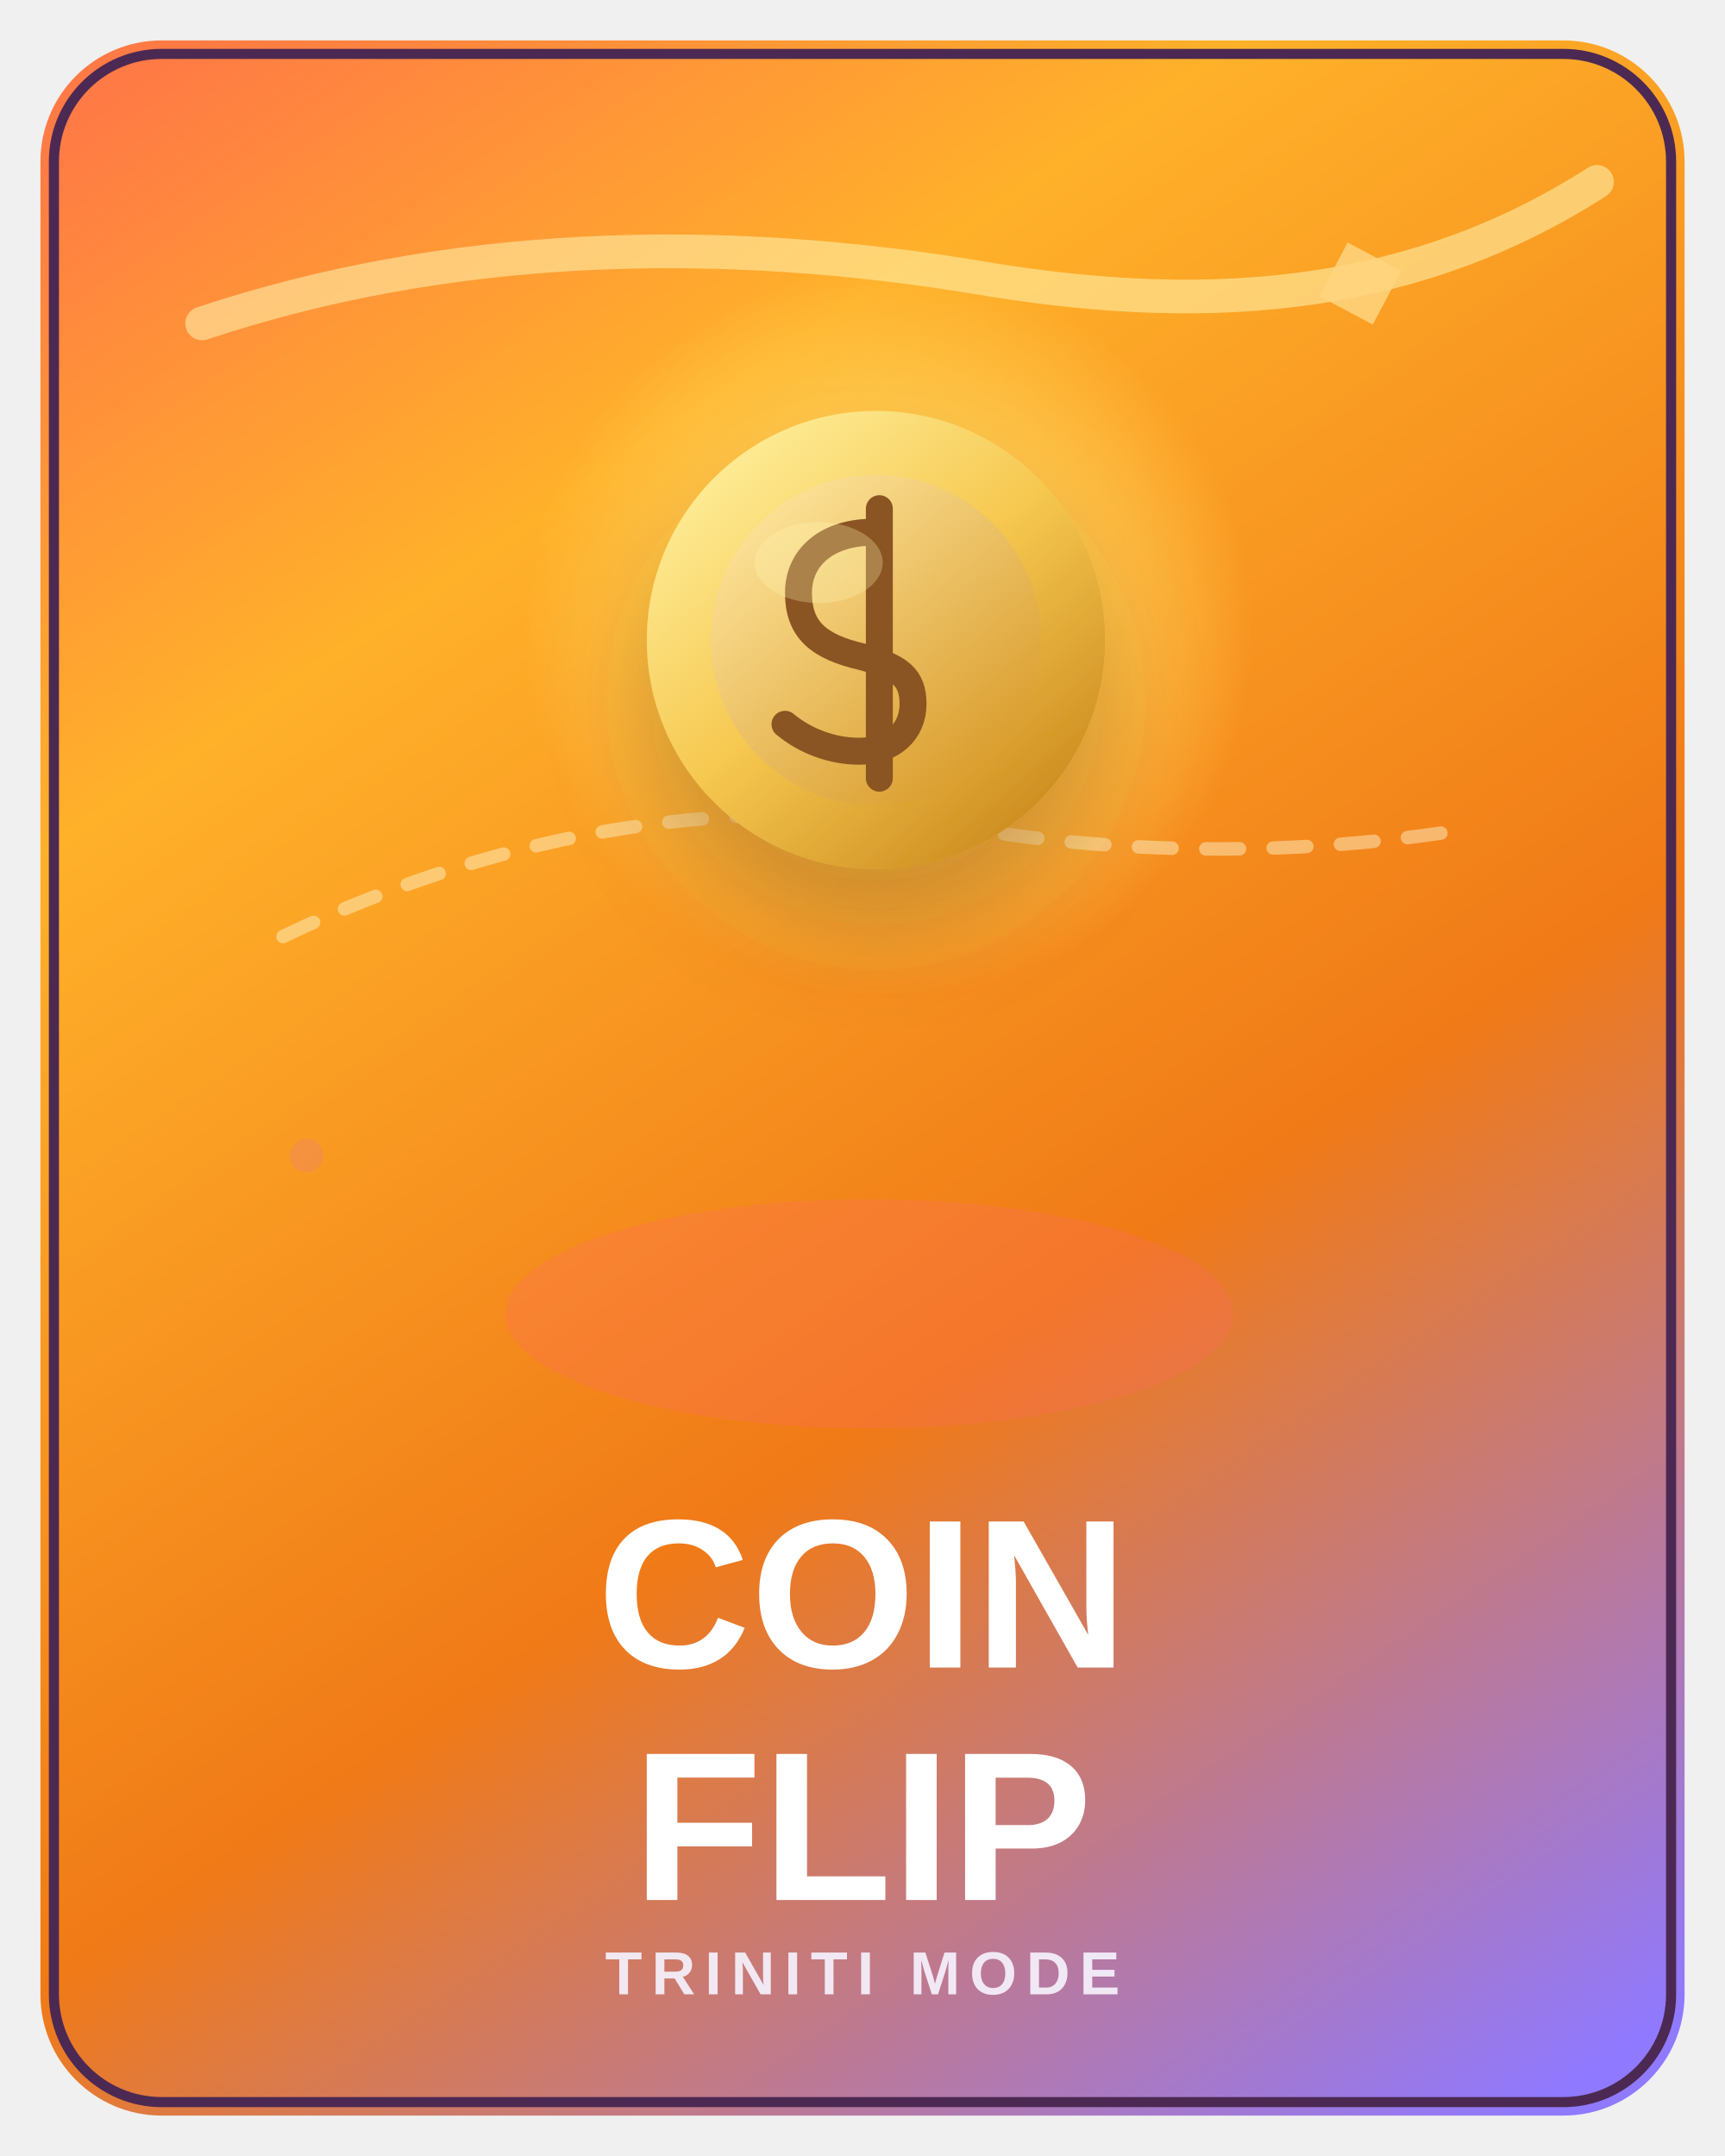
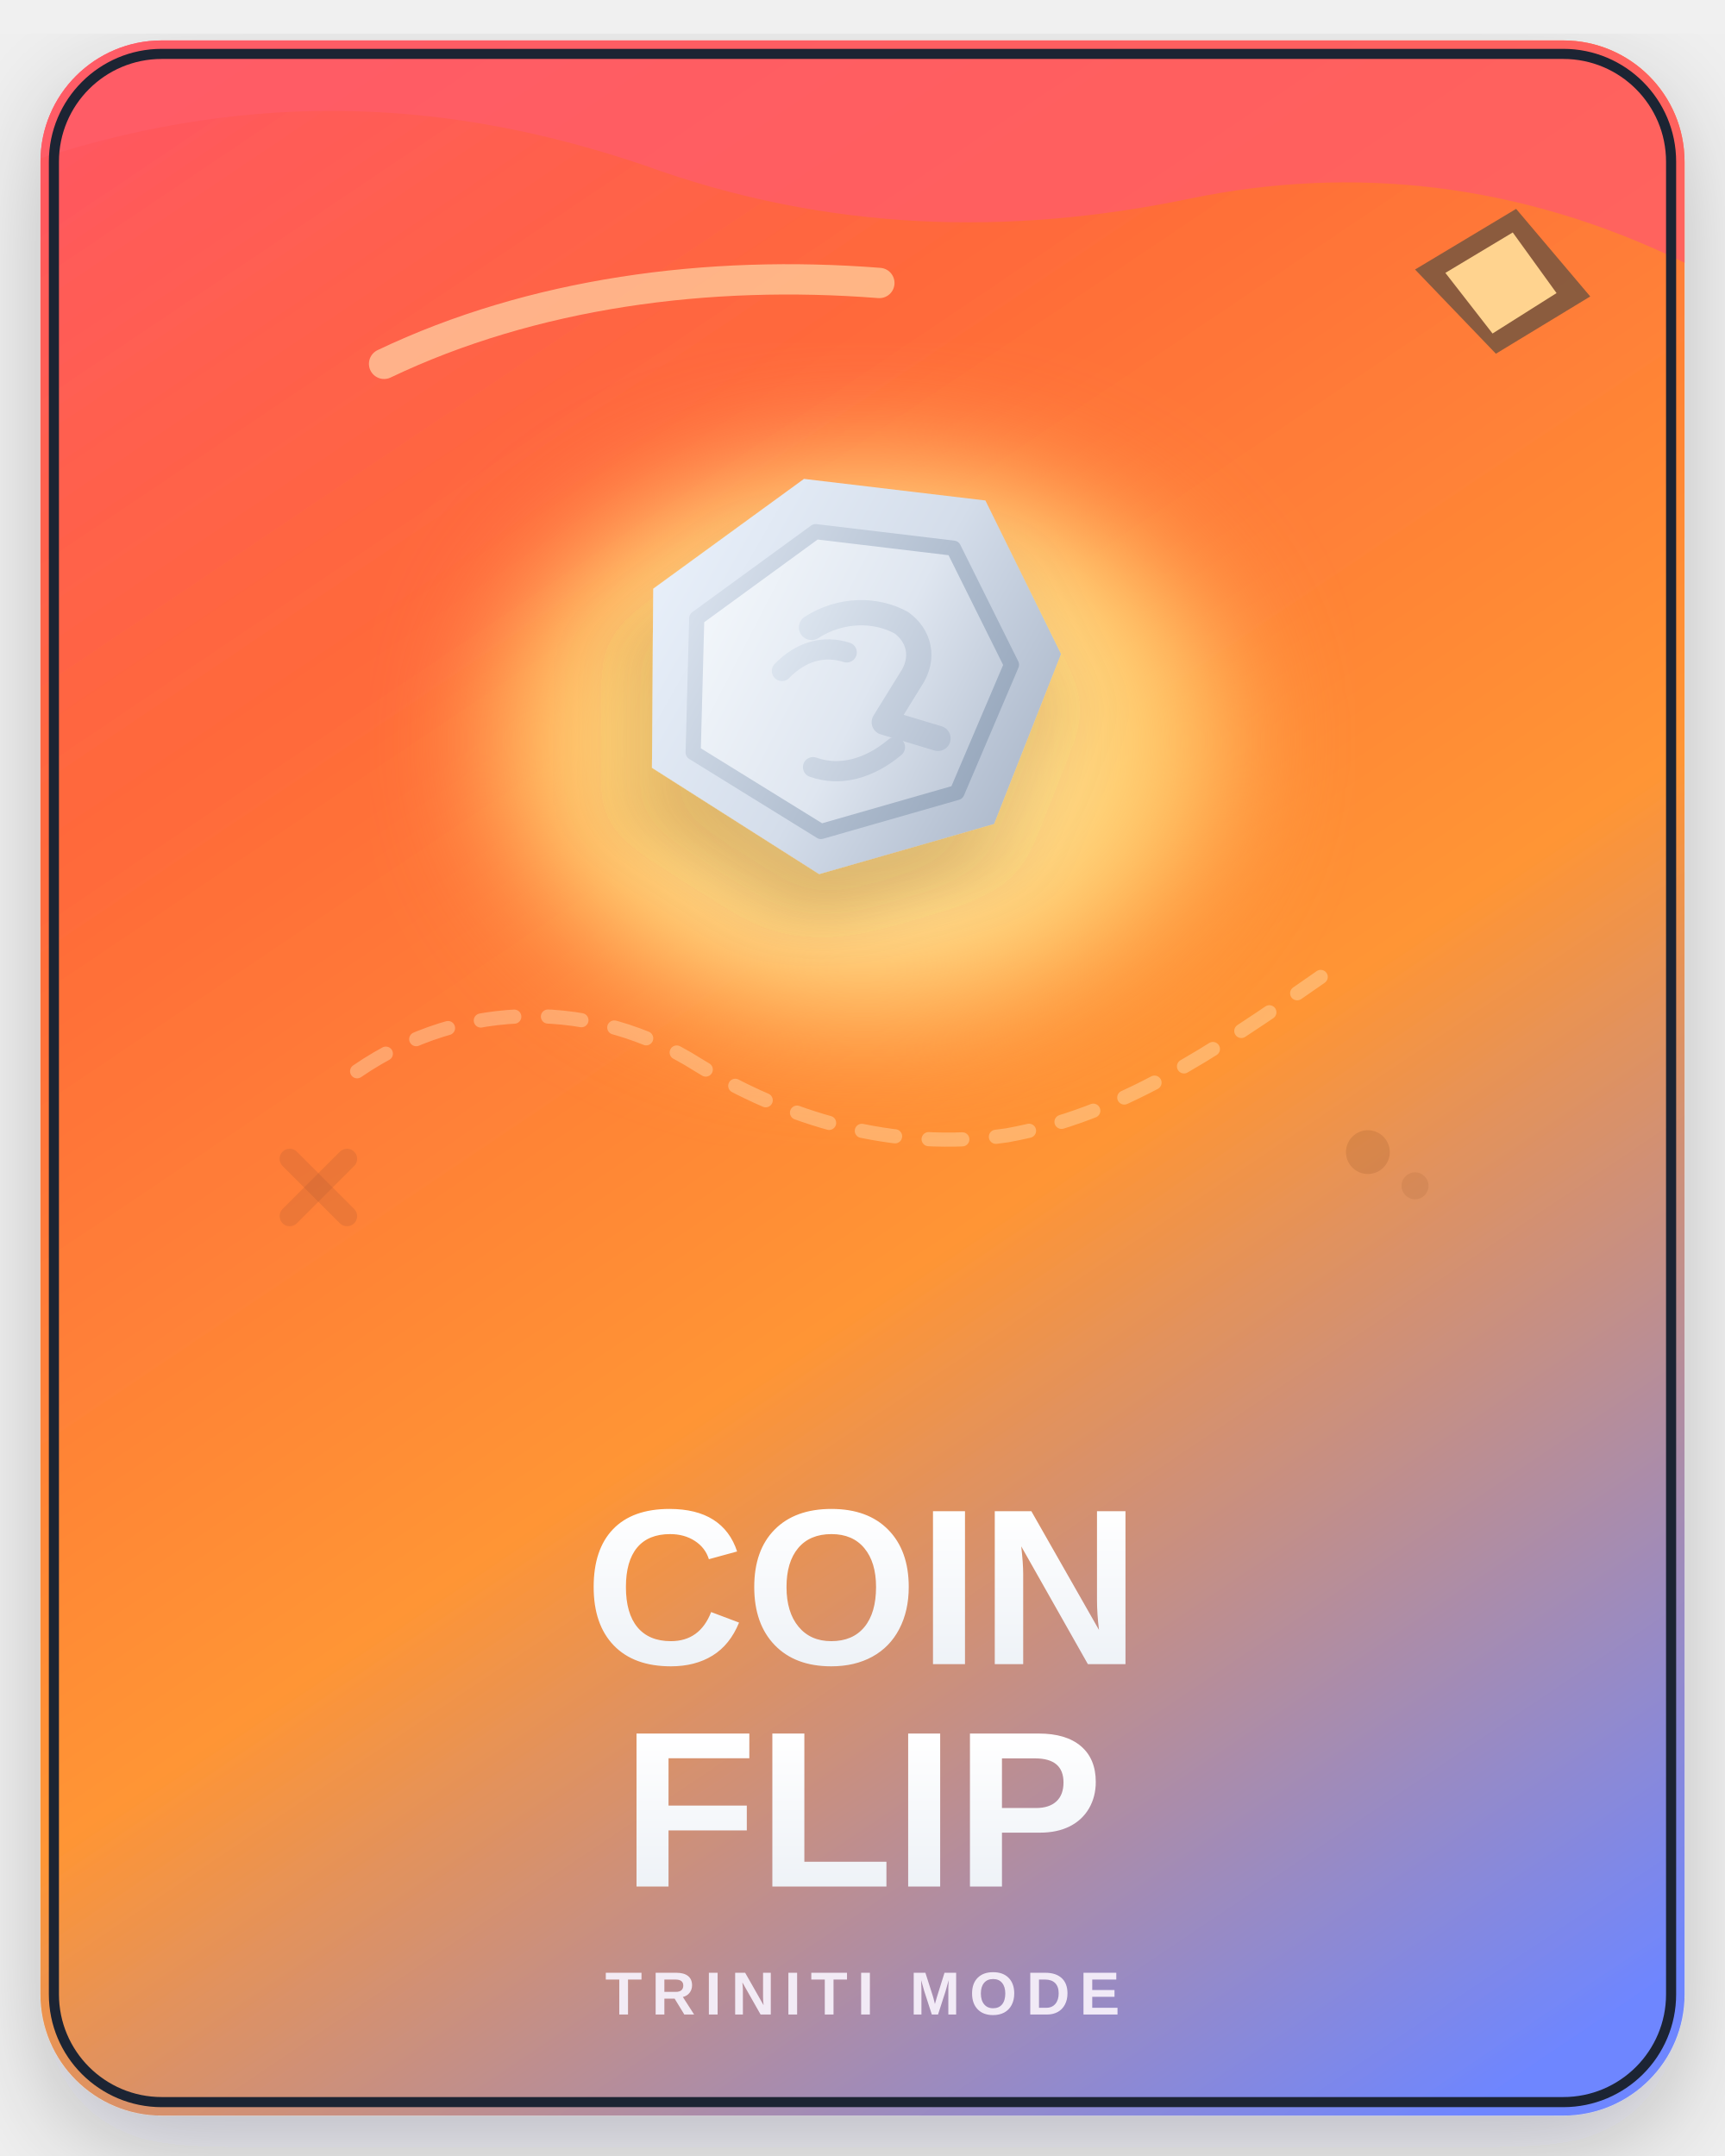
<svg xmlns="http://www.w3.org/2000/svg" width="512" height="640" viewBox="0 0 512 640" fill="none">
  <defs>
-     <clipPath id="clipCoin">
+     <clipPath id="cardClip">
      <rect x="12" y="12" width="488" height="616" rx="36" />
    </clipPath>
-     <linearGradient id="coinBg" x1="48" y1="16" x2="460" y2="624" gradientUnits="userSpaceOnUse">
-       <stop offset="0" stop-color="#FF7A45" />
-       <stop offset="0.24" stop-color="#FFB12A" />
-       <stop offset="0.62" stop-color="#F07A17" />
-       <stop offset="1" stop-color="#8F79FF" />
+     <linearGradient id="cardBg" x1="54" y1="24" x2="452" y2="616" gradientUnits="userSpaceOnUse">
+       <stop offset="0" stop-color="#FF585E" />
+       <stop offset="0.24" stop-color="#FF693A" />
+       <stop offset="0.58" stop-color="#FF9534" />
+       <stop offset="1" stop-color="#6E86FF" />
    </linearGradient>
-     <radialGradient id="coinGlow" cx="0" cy="0" r="1" gradientUnits="userSpaceOnUse" gradientTransform="translate(264 188) rotate(90) scale(108 108)">
-       <stop offset="0" stop-color="#FFF3A8" />
-       <stop offset="0.44" stop-color="#FFD55A" stop-opacity="0.95" />
-       <stop offset="1" stop-color="#FFD55A" stop-opacity="0" />
+     <radialGradient id="glow" cx="0" cy="0" r="1" gradientUnits="userSpaceOnUse" gradientTransform="translate(256 220) rotate(90) scale(180 180)">
+       <stop offset="0" stop-color="#FFF2BB" />
+       <stop offset="0.5" stop-color="#FFD06D" stop-opacity="0.95" />
+       <stop offset="1" stop-color="#FFD06D" stop-opacity="0" />
    </radialGradient>
-     <linearGradient id="coinOuter" x1="208" y1="124" x2="314" y2="248" gradientUnits="userSpaceOnUse">
-       <stop offset="0" stop-color="#FFF2A2" />
-       <stop offset="0.5" stop-color="#F6C850" />
-       <stop offset="1" stop-color="#C9871C" />
+     <linearGradient id="coinEdge" x1="191" y1="135" x2="325" y2="273" gradientUnits="userSpaceOnUse">
+       <stop offset="0" stop-color="#EFF6FF" />
+       <stop offset="0.5" stop-color="#D4DDEA" />
+       <stop offset="1" stop-color="#95A3B8" />
    </linearGradient>
-     <linearGradient id="coinInner" x1="224" y1="140" x2="298" y2="228" gradientUnits="userSpaceOnUse">
-       <stop offset="0" stop-color="#FFE8A1" />
-       <stop offset="1" stop-color="#D99B2B" />
+     <linearGradient id="coinFace" x1="205" y1="151" x2="306" y2="246" gradientUnits="userSpaceOnUse">
+       <stop offset="0" stop-color="#FAFDFF" />
+       <stop offset="0.55" stop-color="#DFE6F0" />
+       <stop offset="1" stop-color="#ACB8CA" />
    </linearGradient>
-     <filter id="coinShadow" x="152" y="96" width="220" height="220" filterUnits="userSpaceOnUse" color-interpolation-filters="sRGB">
-       <feDropShadow dx="0" dy="18" stdDeviation="14" flood-color="#7A3508" flood-opacity="0.34" />
+     <linearGradient id="coinStroke" x1="211" y1="156" x2="300" y2="243" gradientUnits="userSpaceOnUse">
+       <stop offset="0" stop-color="#DEE6F1" />
+       <stop offset="1" stop-color="#90A1B7" />
+     </linearGradient>
+     <linearGradient id="symbolGrad" x1="228" y1="181" x2="285" y2="235" gradientUnits="userSpaceOnUse">
+       <stop offset="0" stop-color="#E3EBF4" />
+       <stop offset="1" stop-color="#AFBBCD" />
+     </linearGradient>
+     <linearGradient id="txtWhite" x1="0" y1="0" x2="0" y2="1">
+       <stop offset="0" stop-color="#FFFFFF" />
+       <stop offset="1" stop-color="#EEF2F7" />
+     </linearGradient>
+     <filter id="shadowCard" x="0" y="0" width="512" height="640" filterUnits="userSpaceOnUse" color-interpolation-filters="sRGB">
+       <feDropShadow dx="0" dy="10" stdDeviation="16" flood-color="#0A101C" flood-opacity="0.22" />
+     </filter>
+     <filter id="shadowCoin" x="150" y="118" width="214" height="214" filterUnits="userSpaceOnUse" color-interpolation-filters="sRGB">
+       <feDropShadow dx="-8" dy="14" stdDeviation="10" flood-color="#7A4300" flood-opacity="0.24" />
+     </filter>
+     <filter id="blurGlow" x="110" y="102" width="292" height="238" filterUnits="userSpaceOnUse" color-interpolation-filters="sRGB">
+       <feGaussianBlur stdDeviation="18" />
    </filter>
  </defs>
-   <rect x="12" y="12" width="488" height="616" rx="36" fill="url(#coinBg)" />
-   <g clip-path="url(#clipCoin)">
-     <ellipse cx="264" cy="188" rx="112" ry="112" fill="url(#coinGlow)" />
-     <path d="M60 96C132 72 212 69 294 83C362 94 421 88 474 54" stroke="#FFF3B0" stroke-opacity="0.55" stroke-width="10" stroke-linecap="round" />
-     <path d="M84 278C151 246 219 235 288 246C336 254 388 254 436 246" stroke="#FFF8D4" stroke-opacity="0.45" stroke-width="4" stroke-linecap="round" stroke-dasharray="10 10" />
-     <circle cx="91" cy="343" r="5" fill="#F08D52" fill-opacity="0.6" />
-     <rect x="400" y="72" width="18" height="18" transform="rotate(28 400 72)" fill="#FFD57F" fill-opacity="0.85" />
-     <g filter="url(#coinShadow)">
-       <ellipse cx="260" cy="190" rx="68" ry="68" fill="url(#coinOuter)" />
-       <ellipse cx="260" cy="190" rx="49" ry="49" fill="url(#coinInner)" />
-       <path d="M259 158C246 158 237 165 237 176C237 187 243 192 256 195C267 198 271 201 271 209C271 217 265 223 255 223C247 223 239 220 233 215" stroke="#8A5520" stroke-width="8" stroke-linecap="round" stroke-linejoin="round" />
-       <path d="M261 151V231" stroke="#8A5520" stroke-width="8" stroke-linecap="round" />
-       <ellipse cx="243" cy="167" rx="19" ry="12" fill="#FFF6B8" fill-opacity="0.28" />
+   <g filter="url(#shadowCard)">
+     <rect x="12" y="12" width="488" height="616" rx="36" fill="url(#cardBg)" />
+   </g>
+   <g clip-path="url(#cardClip)">
+     <path d="M12 12H500V78C451 54 401 49 353 59C300 70 246 69 191 49C135 30 77 26 12 47V12Z" fill="#FF5D68" fill-opacity="0.80" />
+     <g filter="url(#blurGlow)">
+       <ellipse cx="256" cy="220" rx="110" ry="82" fill="url(#glow)" />
    </g>
-     <ellipse cx="258" cy="390" rx="108" ry="34" fill="#FF6C63" fill-opacity="0.28" />
-     <text x="256" y="495" text-anchor="middle" fill="#FFFFFF" font-family="Arial, Helvetica, sans-serif" font-size="63" font-weight="900">COIN</text>
-     <text x="256" y="564" text-anchor="middle" fill="#FFFFFF" font-family="Arial, Helvetica, sans-serif" font-size="63" font-weight="900">FLIP</text>
-     <text x="256" y="592" text-anchor="middle" fill="#F4EEF9" fill-opacity="0.95" font-family="Arial, Helvetica, sans-serif" font-size="18" font-weight="700" letter-spacing="2.8">TRINITI MODE</text>
+     <path d="M114 108C158 87 210 80 261 84" stroke="#FFF1BD" stroke-opacity="0.56" stroke-width="9" stroke-linecap="round" />
+     <path d="M106 318C138 296 177 297 207 316C233 332 265 342 299 337C332 331 359 313 392 290" stroke="#FFF2CE" stroke-opacity="0.34" stroke-width="4.2" stroke-linecap="round" stroke-dasharray="10 10" />
+     <path d="M86 344L103 361" stroke="#B55E34" stroke-opacity="0.26" stroke-width="6" stroke-linecap="round" />
+     <path d="M103 344L86 361" stroke="#B55E34" stroke-opacity="0.26" stroke-width="6" stroke-linecap="round" />
+     <circle cx="406" cy="342" r="6.5" fill="#9A592C" fill-opacity="0.22" />
+     <circle cx="420" cy="352" r="4" fill="#9A592C" fill-opacity="0.16" />
+     <g opacity="0.82">
+       <path d="M420 80L450 62L472 88L444 105L420 80Z" fill="#72543F" />
+       <path d="M429 81L449 69L462 87L443 99L429 81Z" fill="#FFE7A2" />
+     </g>
+     <g filter="url(#shadowCoin)" transform="rotate(-16 256 210)">
+       <path d="M191 210L206 159L258 140L308 161L317 211L284 254L230 254L191 210Z" fill="url(#coinEdge)" />
+       <path d="M204 209L216 171L257 156L295 172L302 210L276 242L234 242L204 209Z" fill="url(#coinFace)" />
+       <path d="M204 209L216 171L257 156L295 172L302 210L276 242L234 242L204 209Z" stroke="url(#coinStroke)" stroke-width="4.5" stroke-linejoin="round" />
+       <path d="M248 183C258 180 268 183 274 189C278 194 278 201 272 206L261 216L275 225" stroke="url(#symbolGrad)" stroke-width="7.5" stroke-linecap="round" stroke-linejoin="round" />
+       <path d="M236 193C243 189 250 189 256 193" stroke="url(#symbolGrad)" stroke-width="6" stroke-linecap="round" />
+       <path d="M237 223C244 228 253 228 262 224" stroke="url(#symbolGrad)" stroke-width="6" stroke-linecap="round" />
+     </g>
+     <text x="256" y="494" text-anchor="middle" fill="url(#txtWhite)" font-family="Arial, Helvetica, sans-serif" font-size="66" font-weight="900">COIN</text>
+     <text x="256" y="560" text-anchor="middle" fill="url(#txtWhite)" font-family="Arial, Helvetica, sans-serif" font-size="66" font-weight="900">FLIP</text>
+     <text x="256" y="598" text-anchor="middle" fill="#F4EEF9" fill-opacity="0.96" font-family="Arial, Helvetica, sans-serif" font-size="18" font-weight="700" letter-spacing="2.8">TRINITI MODE</text>
  </g>
-   <rect x="16" y="16" width="480" height="608" rx="32" stroke="#4C2952" stroke-width="3" />
+   <rect x="16" y="16" width="480" height="608" rx="32" stroke="#1C2433" stroke-width="3" />
</svg>
